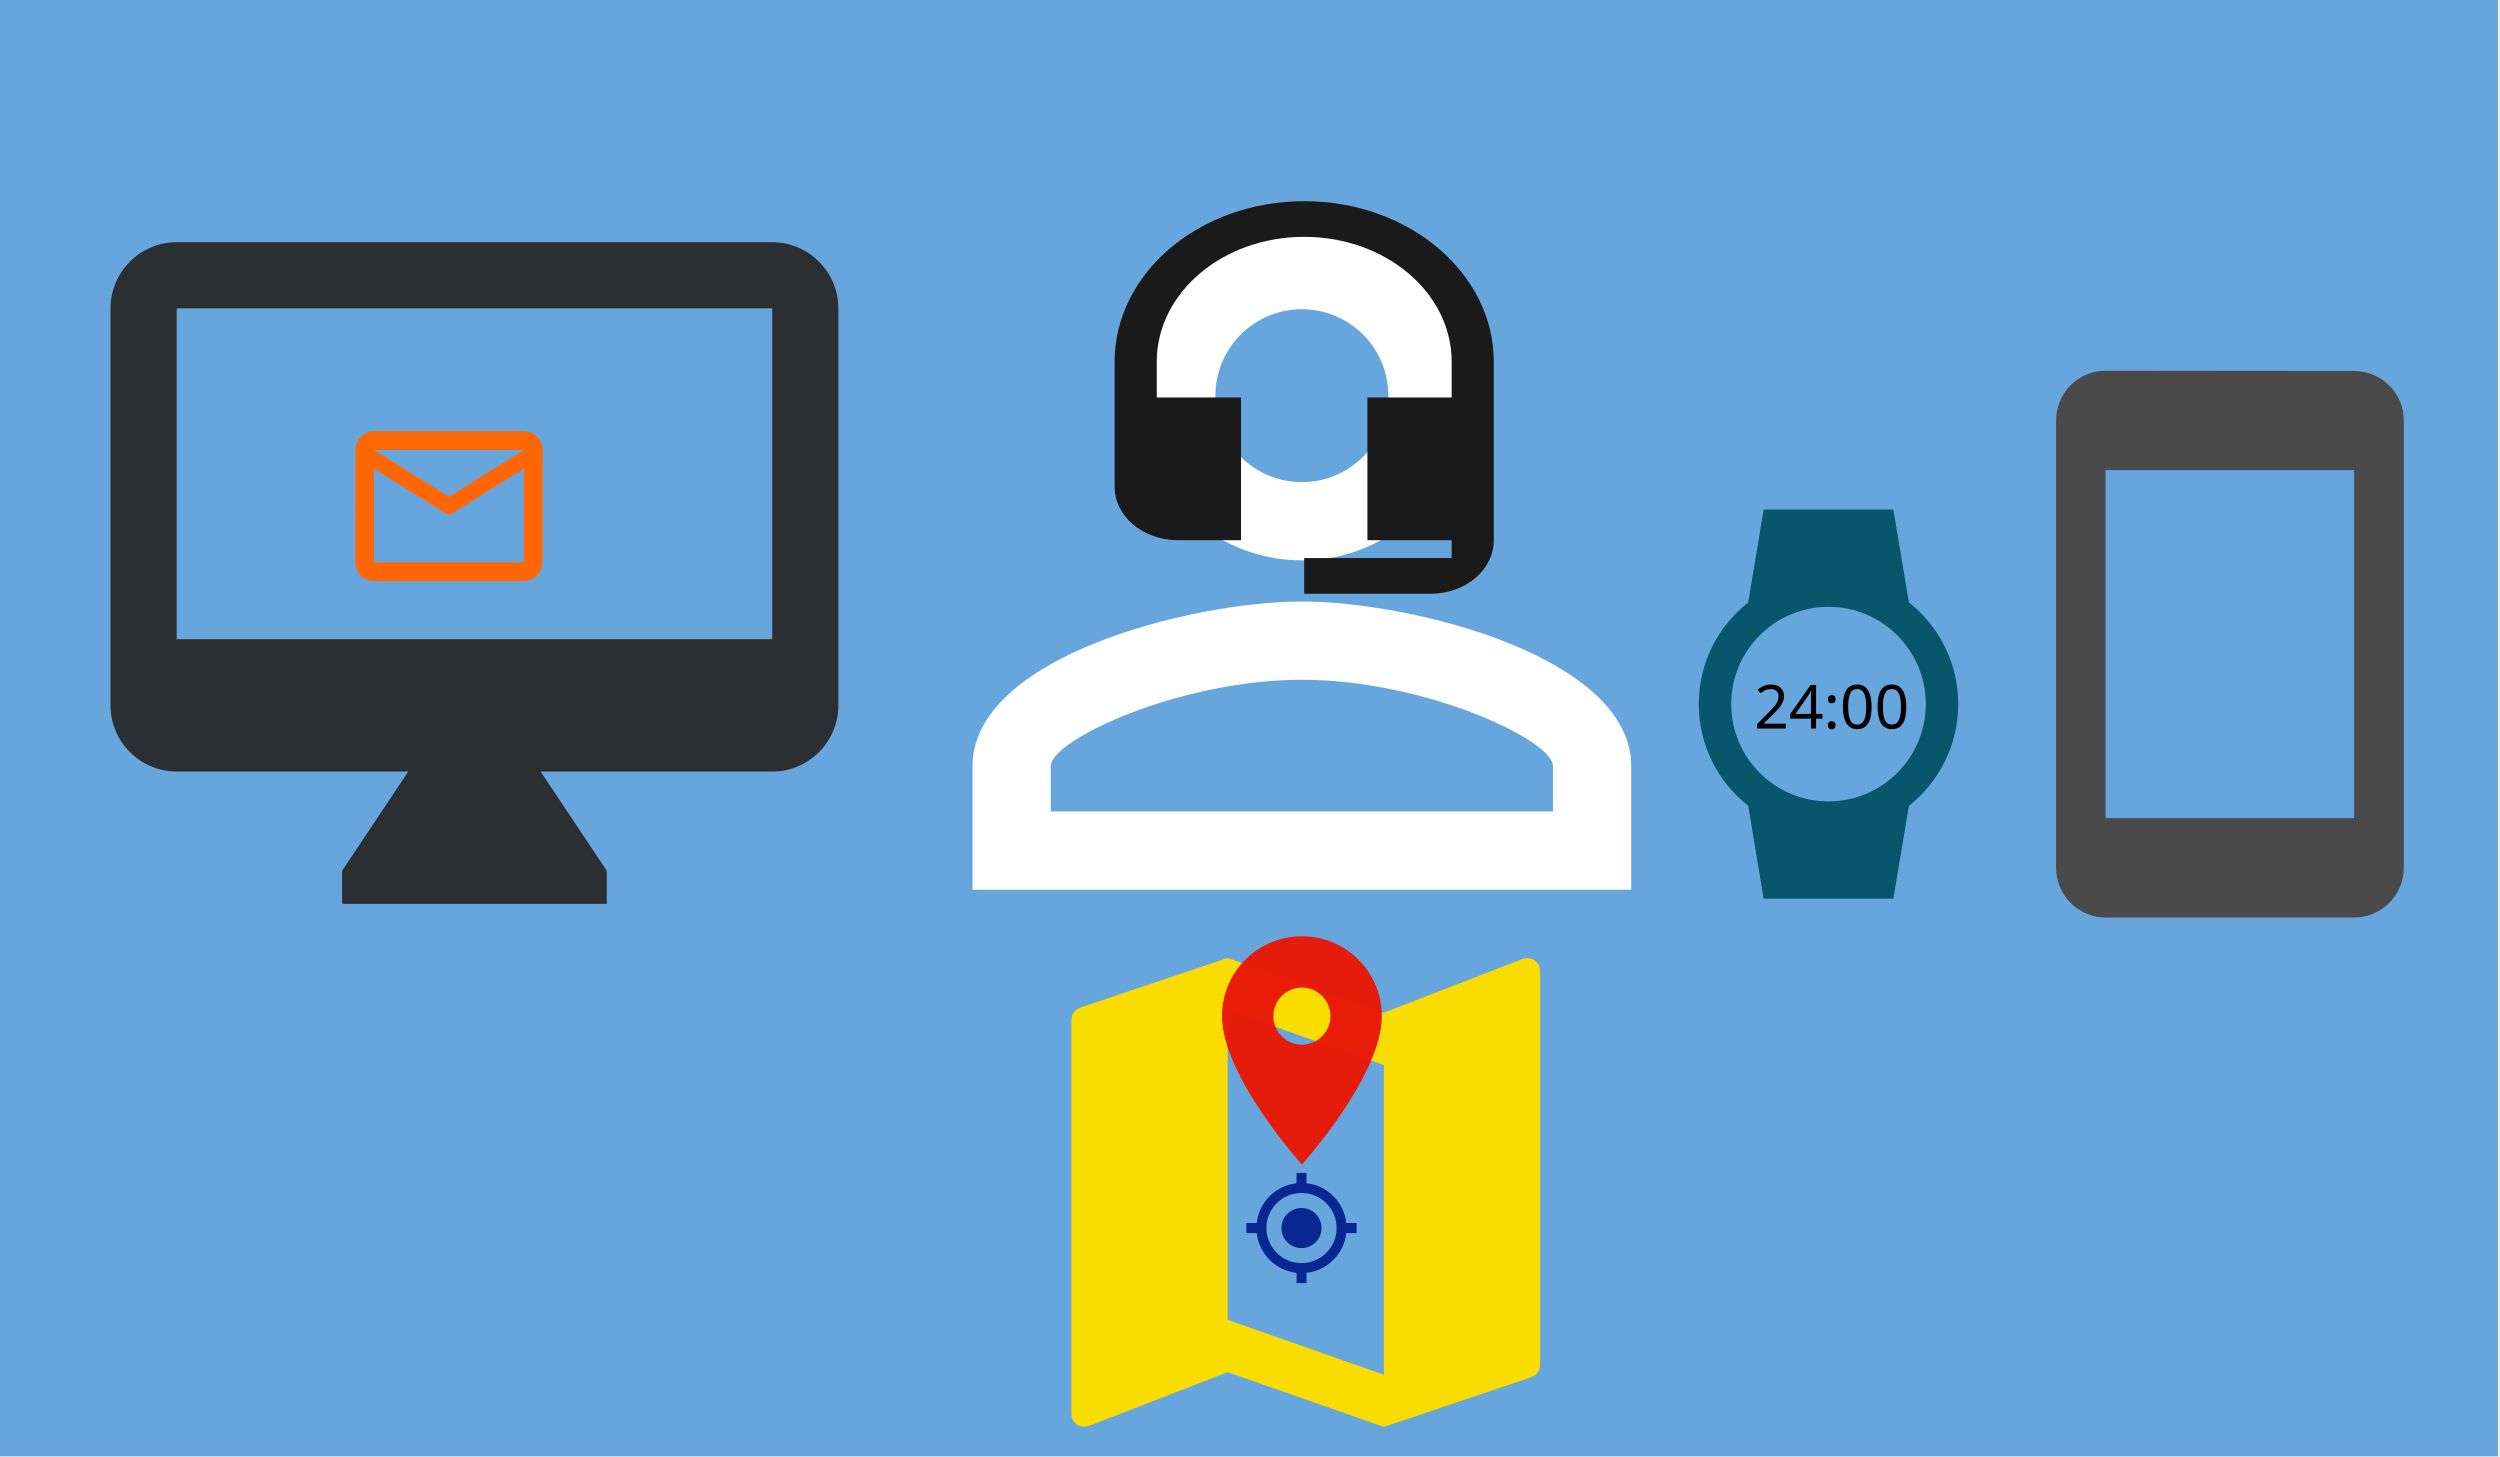
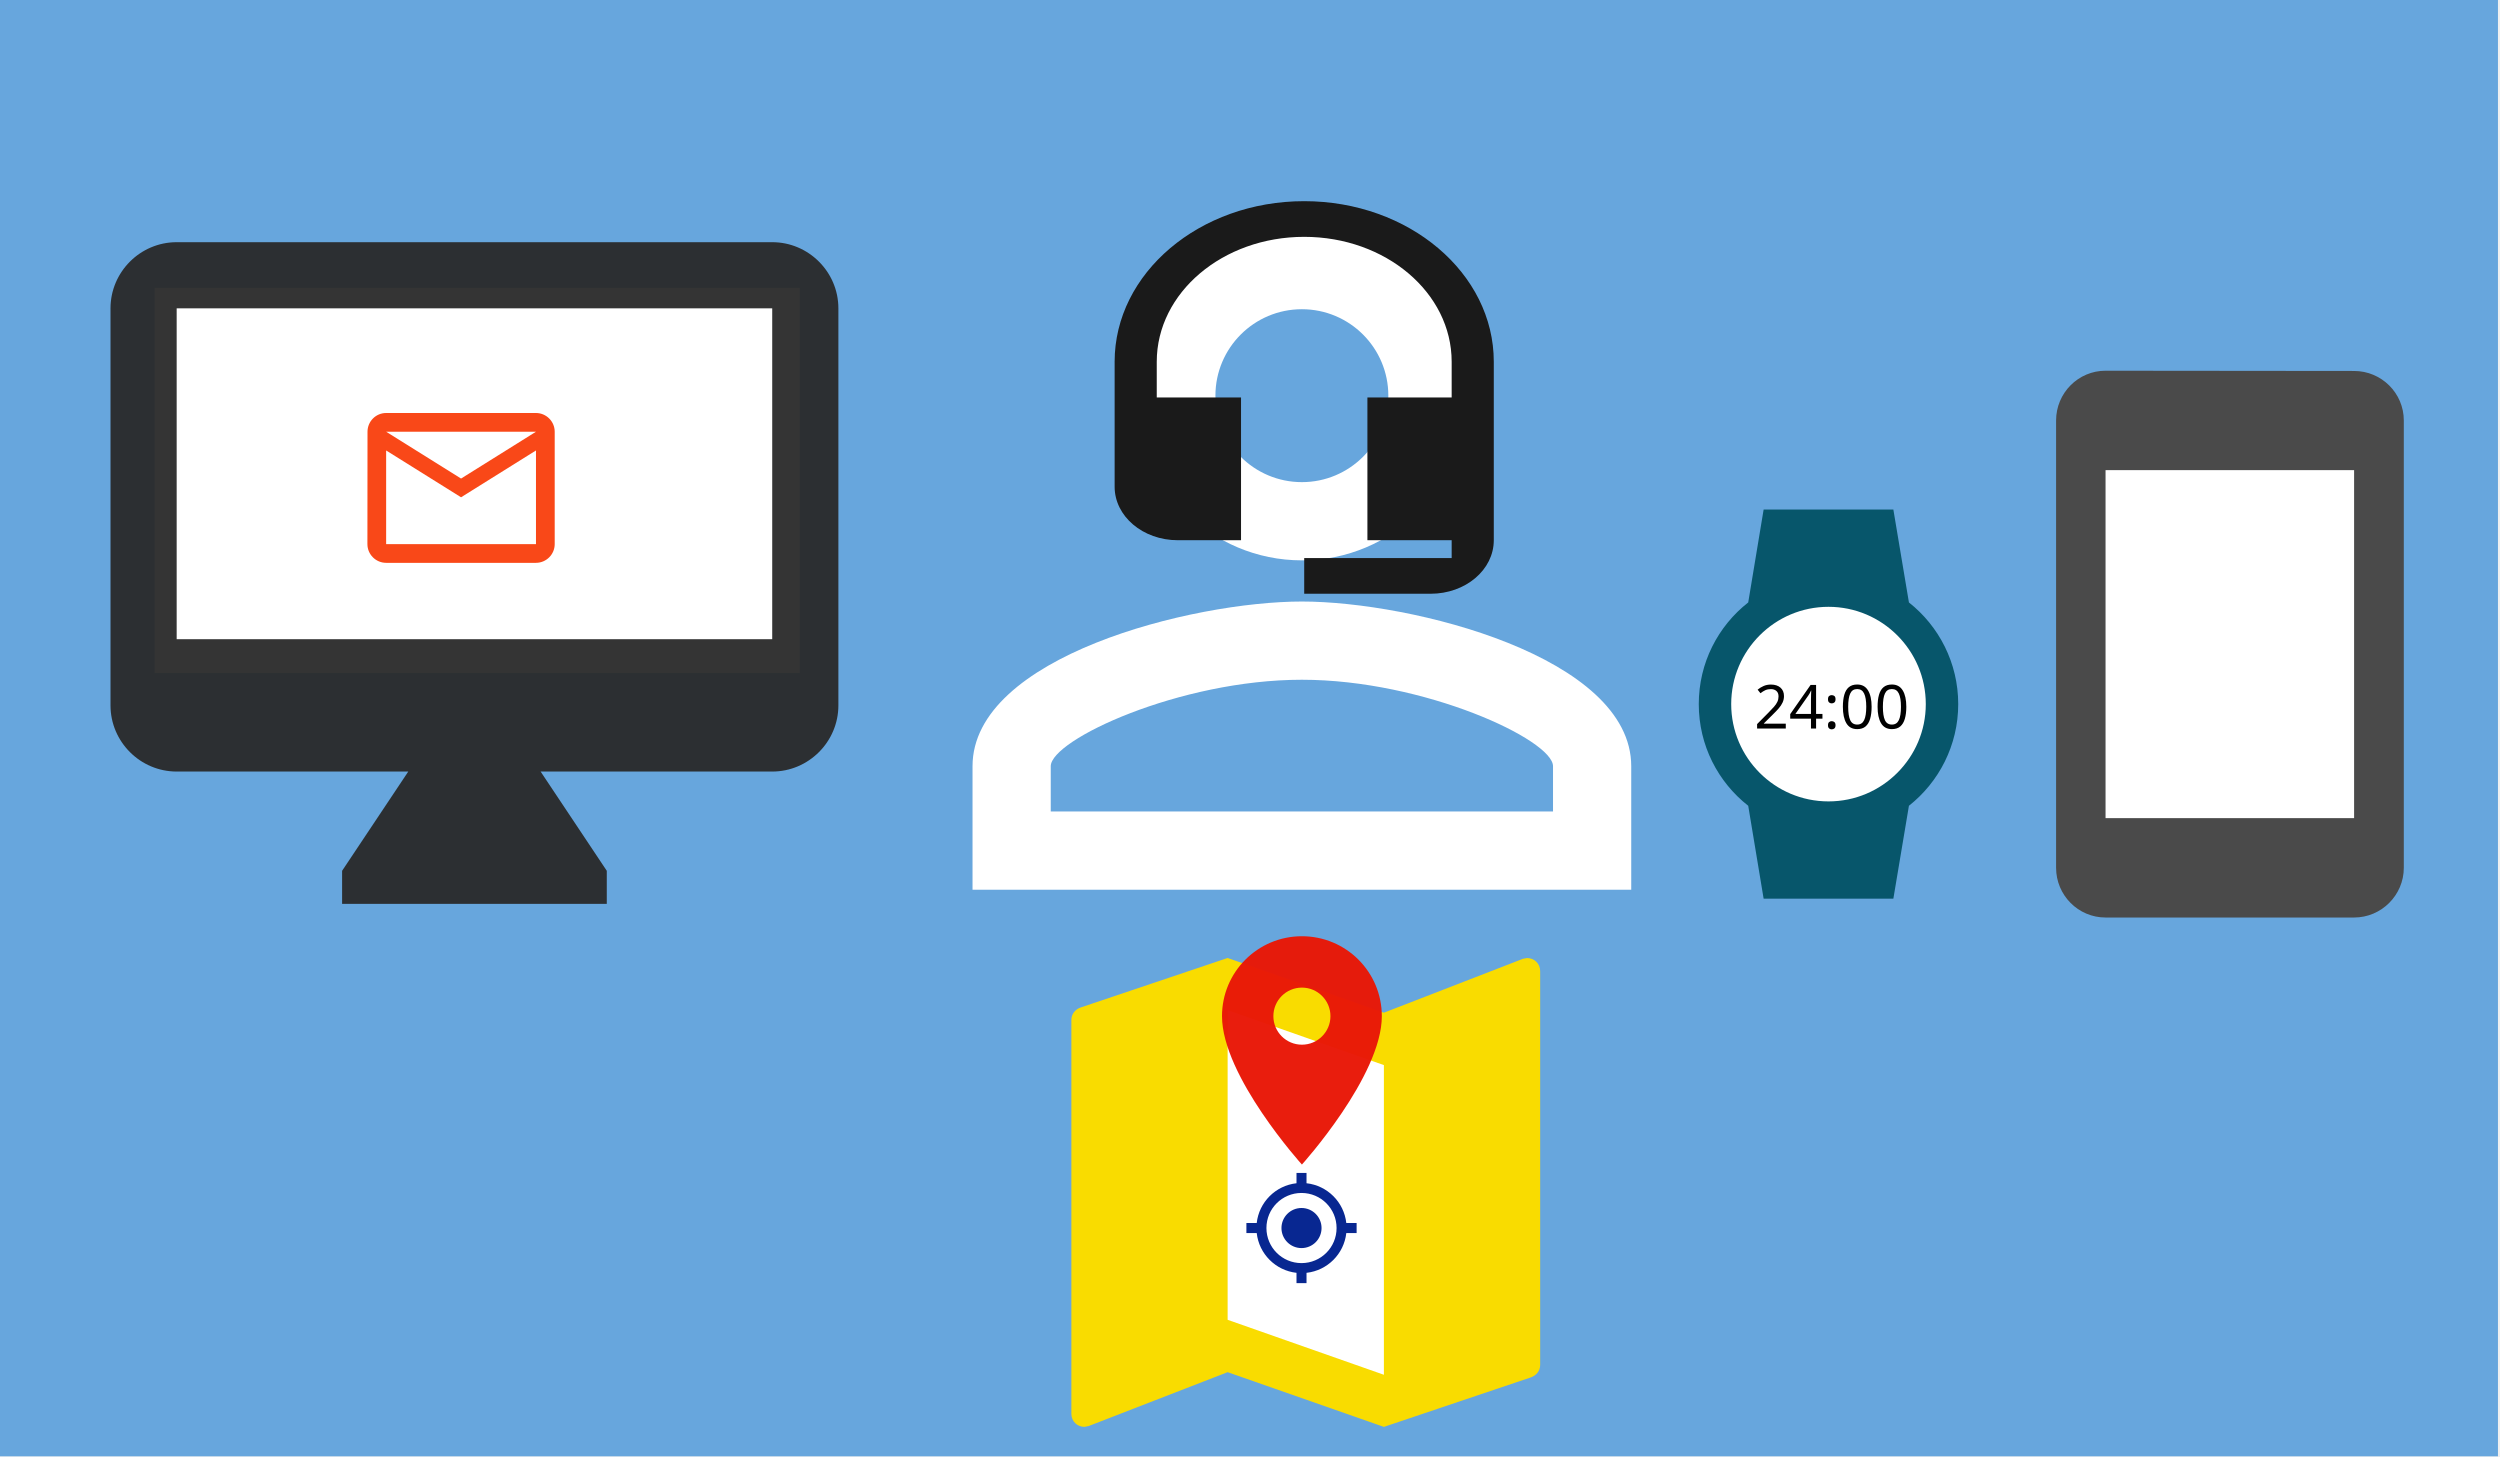
<svg xmlns="http://www.w3.org/2000/svg" version="1.1" width="824" height="480" viewBox="0 0 824 480" id="svg2">
  <defs id="defs8" />
  <rect style="fill:#67a6dd;fill-opacity:1" id="rect3946" width="823.791" height="480" x="-0.466" y="7.6293945e-006" />
  <path style="fill:none" d="m 110.926,129.779 h 74.079 v 74.079 h -74.079 z" id="path3036" />
+   <rect style="fill:#ffffff;fill-opacity:1" id="rect3784" width="212.61" height="126.915" x="50.983" y="94.915" />
  <g transform="matrix(10.90506,0,0,10.90506,25.51547,58.01358)" id="g3779" style="fill:#000000">
    <path style="fill:none" d="M 0,0 H 24 V 24 H 0 z" id="path3769" />
    <path style="fill:#2a2a2a;fill-opacity:0.947" d="M 21,2 H 3 C 1.9,2 1,2.9 1,4 v 12 c 0,1.1 0.9,2 2,2 h 7 l -2,3 v 1 h 8 v -1 l -2,-3 h 7 c 1.1,0 2,-0.9 2,-2 V 4 C 23,2.9 22.1,2 21,2 z m 0,12 H 3 V 4 h 18 v 10 z" id="path3771" />
  </g>
-   <path style="fill:#ff6706;fill-opacity:1" d="m 172.658,142.125 h -49.386 c -3.395,0 -6.142,2.778 -6.142,6.173 l -0.031,37.04 c 0,3.395 2.778,6.173 6.173,6.173 h 49.386 c 3.395,0 6.173,-2.778 6.173,-6.173 v -37.04 c 0,-3.395 -2.778,-6.173 -6.173,-6.173 z m 0,43.213 h -49.386 v -30.866 l 24.693,15.433 24.693,-15.433 v 30.866 z m -24.693,-21.606 -24.693,-15.433 h 49.386 l -24.693,15.433 z" id="path3038" />
+   <path style="fill:#f94818;fill-opacity:1" d="m 176.658,136.125 h -49.386 c -3.395,0 -6.142,2.778 -6.142,6.173 l -0.031,37.04 c 0,3.395 2.778,6.173 6.173,6.173 h 49.386 c 3.395,0 6.173,-2.778 6.173,-6.173 v -37.04 c 0,-3.395 -2.778,-6.173 -6.173,-6.173 z m 0,43.213 h -49.386 v -30.866 l 24.693,15.433 24.693,-15.433 v 30.866 z m -24.693,-21.606 -24.693,-15.433 h 49.386 l -24.693,15.433 z" id="path3038" />
+   <rect style="fill:#ffffff;fill-opacity:1" id="rect3786" width="107.39" height="144.271" x="680.305" y="141.559" />
  <g style="fill:#000000" id="g3884" transform="matrix(8.19209,0,0,8.19209,636.6447,113.9967)">
    <path id="path3874" d="M 0,0 H 24 V 24 H 0 z" style="fill:none" />
    <path id="path3876" d="M 17,1.01 7,1 C 5.9,1 5.01,1.9 5.01,3 v 18 c 0,1.1 0.89,2 1.99,2 h 10 c 1.1,0 2,-0.9 2,-2 V 3 C 19,1.9 18.1,1.01 17,1.01 z M 17,19 H 7 V 5 h 10 v 14 z" style="fill:#4a4a4a;fill-opacity:1" />
  </g>
  <g style="fill:#000000" id="g3018" transform="matrix(14.29379,0,0,14.29379,527.5045,112.815)">
    <path id="path3010" d="M 0,0 H 24 V 24 H 0 z" style="fill:none" />
  </g>
+   <path style="fill:#ffffff;stroke:#000000;stroke-width:1px;stroke-linecap:butt;stroke-linejoin:miter;stroke-opacity:1" d="m 372.068,338.983 31.458,-16.271 62.915,20.61 -3.254,114.983 -17.356,4.339 -45.559,-22.78 -24.949,-29.288 z" id="path3790" />
  <g id="g3922" transform="translate(8.193441,8.602187)">
    <g id="g3933" transform="translate(12.2725,-7.670311)">
      <g style="fill:#000000" id="g3074" transform="matrix(12.0791,0,0,12.0791,394.3684,226.2542)">
        <path id="path3064" d="m 7.328,7.333 -0.114,0.021 -3.795,1.471 -4.264,-1.493 -4.008,1.35 c -0.149,0.05 -0.256,0.178 -0.256,0.341 V 19.771 c 0,0.199 0.156,0.355 0.355,0.355 l 0.114,-0.021 3.795,-1.471 4.264,1.493 4.008,-1.35 c 0.149,-0.05 0.256,-0.178 0.256,-0.341 V 7.689 c 0,-0.199 -0.156,-0.355 -0.355,-0.355 z M 3.419,18.705 -0.845,17.205 V 8.755 L 3.419,10.255 v 8.45 z" style="fill:#f9dc00;fill-opacity:1" />
        <path id="path3066" d="M 0,0 H 24 V 24 H 0 z" style="fill:none" />
      </g>
      <g style="fill:#000000" id="g3102" transform="matrix(2,0,0,2,342.3247,408.2096)">
        <path id="path3092" d="M 0,0 H 24 V 24 H 0 z" style="fill:none" />
        <path id="path3094" d="m 33.093,-5.493 c -1.825,0 -3.303,1.478 -3.303,3.303 0,1.825 1.478,3.303 3.303,3.303 1.825,0 3.303,-1.478 3.303,-3.303 0,-1.825 -1.478,-3.303 -3.303,-3.303 z M 40.475,-3.016 C 40.095,-6.459 37.362,-9.192 33.919,-9.572 v -1.701 h -1.651 v 1.701 c -3.443,0.38 -6.176,3.113 -6.556,6.556 h -1.701 v 1.651 h 1.701 c 0.38,3.443 3.113,6.176 6.556,6.556 v 1.701 h 1.651 v -1.701 c 3.443,-0.38 6.176,-3.113 6.556,-6.556 h 1.701 V -3.016 h -1.701 z m -7.382,6.605 c -3.195,0 -5.78,-2.584 -5.78,-5.78 0,-3.195 2.584,-5.78 5.78,-5.78 3.195,0 5.78,2.584 5.78,5.78 0,3.195 -2.584,5.78 -5.78,5.78 z" style="fill:#082791;fill-opacity:1" />
      </g>
      <g style="fill:#000000" id="g3130" transform="matrix(3.762712,0,0,3.762712,363.4933,300.1259)">
        <path id="path3120" d="M 12,2 C 8.13,2 5,5.13 5,9 c 0,5.25 7,13 7,13 0,0 7,-7.75 7,-13 0,-3.87 -3.13,-7 -7,-7 z m 0,9.5 C 10.62,11.5 9.5,10.38 9.5,9 9.5,7.62 10.62,6.5 12,6.5 c 1.38,0 2.5,1.12 2.5,2.5 0,1.38 -1.12,2.5 -2.5,2.5 z" style="fill:#e81808;fill-opacity:0.976" />
        <path id="path3122" d="M 0,0 H 24 V 24 H 0 z" style="fill:none" />
      </g>
    </g>
  </g>
+   <path style="fill:#ffffff;stroke:#000000;stroke-width:1px;stroke-linecap:butt;stroke-linejoin:miter;stroke-opacity:1" d="m 566.237,216.407 17.356,-18.441 15.186,-9.763 19.525,6.508 15.186,19.525 6.508,24.949 -10.847,19.525 -16.271,16.271 -19.525,-1.085 -14.102,-13.017 -10.847,-21.695 z" id="path3792" />
  <g id="g3915" transform="translate(29.47687,-7.670311)">
    <g transform="matrix(5.344633,0,0,5.344633,509.0595,175.6092)" id="g3856" style="fill:#000000">
      <path style="opacity:0.1;fill:none" d="M 0,0 H 24 V 24 H 0 z" id="path3846" />
      <path style="fill:#07566b;fill-opacity:1" d="M 20,12 C 20,9.46 18.81,7.19 16.96,5.73 L 16,0 H 8 L 7.05,5.73 C 5.19,7.19 4,9.45 4,12 c 0,2.55 1.19,4.81 3.05,6.27 L 8,24 h 8 l 0.96,-5.73 C 18.81,16.81 20,14.54 20,12 z M 6,12 c 0,-3.31 2.69,-6 6,-6 3.31,0 6,2.69 6,6 0,3.31 -2.69,6 -6,6 -3.31,0 -6,-2.69 -6,-6 z" id="path3848" />
    </g>
    <text id="text3902" y="247.787" x="548.712" style="font-size:20px;font-style:normal;font-weight:normal;line-height:125%;letter-spacing:0px;word-spacing:0px;fill:#000000;fill-opacity:1;stroke:none;font-family:Sans" xml:space="preserve">
      <tspan y="247.787" x="548.712" id="tspan3904">24:00</tspan>
    </text>
  </g>
  <g style="fill:#000000" id="g3126" transform="matrix(7.624895,0,0,7.624895,338.3684,54.07571)">
    <path id="path3116" d="M 0,0 H 24 V 24 H 0 z" style="opacity:0.1;fill:none" />
    <g id="g3901">
      <g transform="matrix(1.779616,0,0,1.779616,-9.455988,-4.225017)" id="g3034" style="fill:#000000">
        <path style="fill:#ffffff;fill-opacity:1" d="m 12,5.9 c 1.16,0 2.1,0.94 2.1,2.1 0,1.16 -0.94,2.1 -2.1,2.1 C 10.84,10.1 9.9,9.16 9.9,8 9.9,6.84 10.84,5.9 12,5.9 m 0,9 c 2.97,0 6.1,1.46 6.1,2.1 v 1.1 H 5.9 V 17 c 0,-0.64 3.13,-2.1 6.1,-2.1 M 12,4 C 9.79,4 8,5.79 8,8 c 0,2.21 1.79,4 4,4 2.21,0 4,-1.79 4,-4 0,-2.21 -1.79,-4 -4,-4 z m 0,9 c -2.67,0 -8,1.34 -8,4 v 3 h 16 v -3 c 0,-2.66 -5.33,-4 -8,-4 z" id="path3024" />
        <path style="fill:none" d="M 0,0 H 24 V 24 H 0 z" id="path3026" />
      </g>
      <path style="fill:#1a1a1a;fill-opacity:1" d="m 12,1.604 c -4.526,0 -8.195,3.109 -8.195,6.942 v 5.4 c 0,1.28 1.22,2.314 2.732,2.314 h 2.732 V 10.089 H 5.626 V 8.546 c 0,-2.985 2.85,-5.4 6.374,-5.4 3.524,0 6.374,2.414 6.374,5.4 v 1.543 h -3.642 v 6.171 h 3.642 v 0.771 H 12 v 1.543 h 5.463 c 1.512,0 2.732,-1.034 2.732,-2.314 V 8.546 C 20.195,4.712 16.526,1.604 12,1.604 z" id="path3118" />
    </g>
  </g>
</svg>
